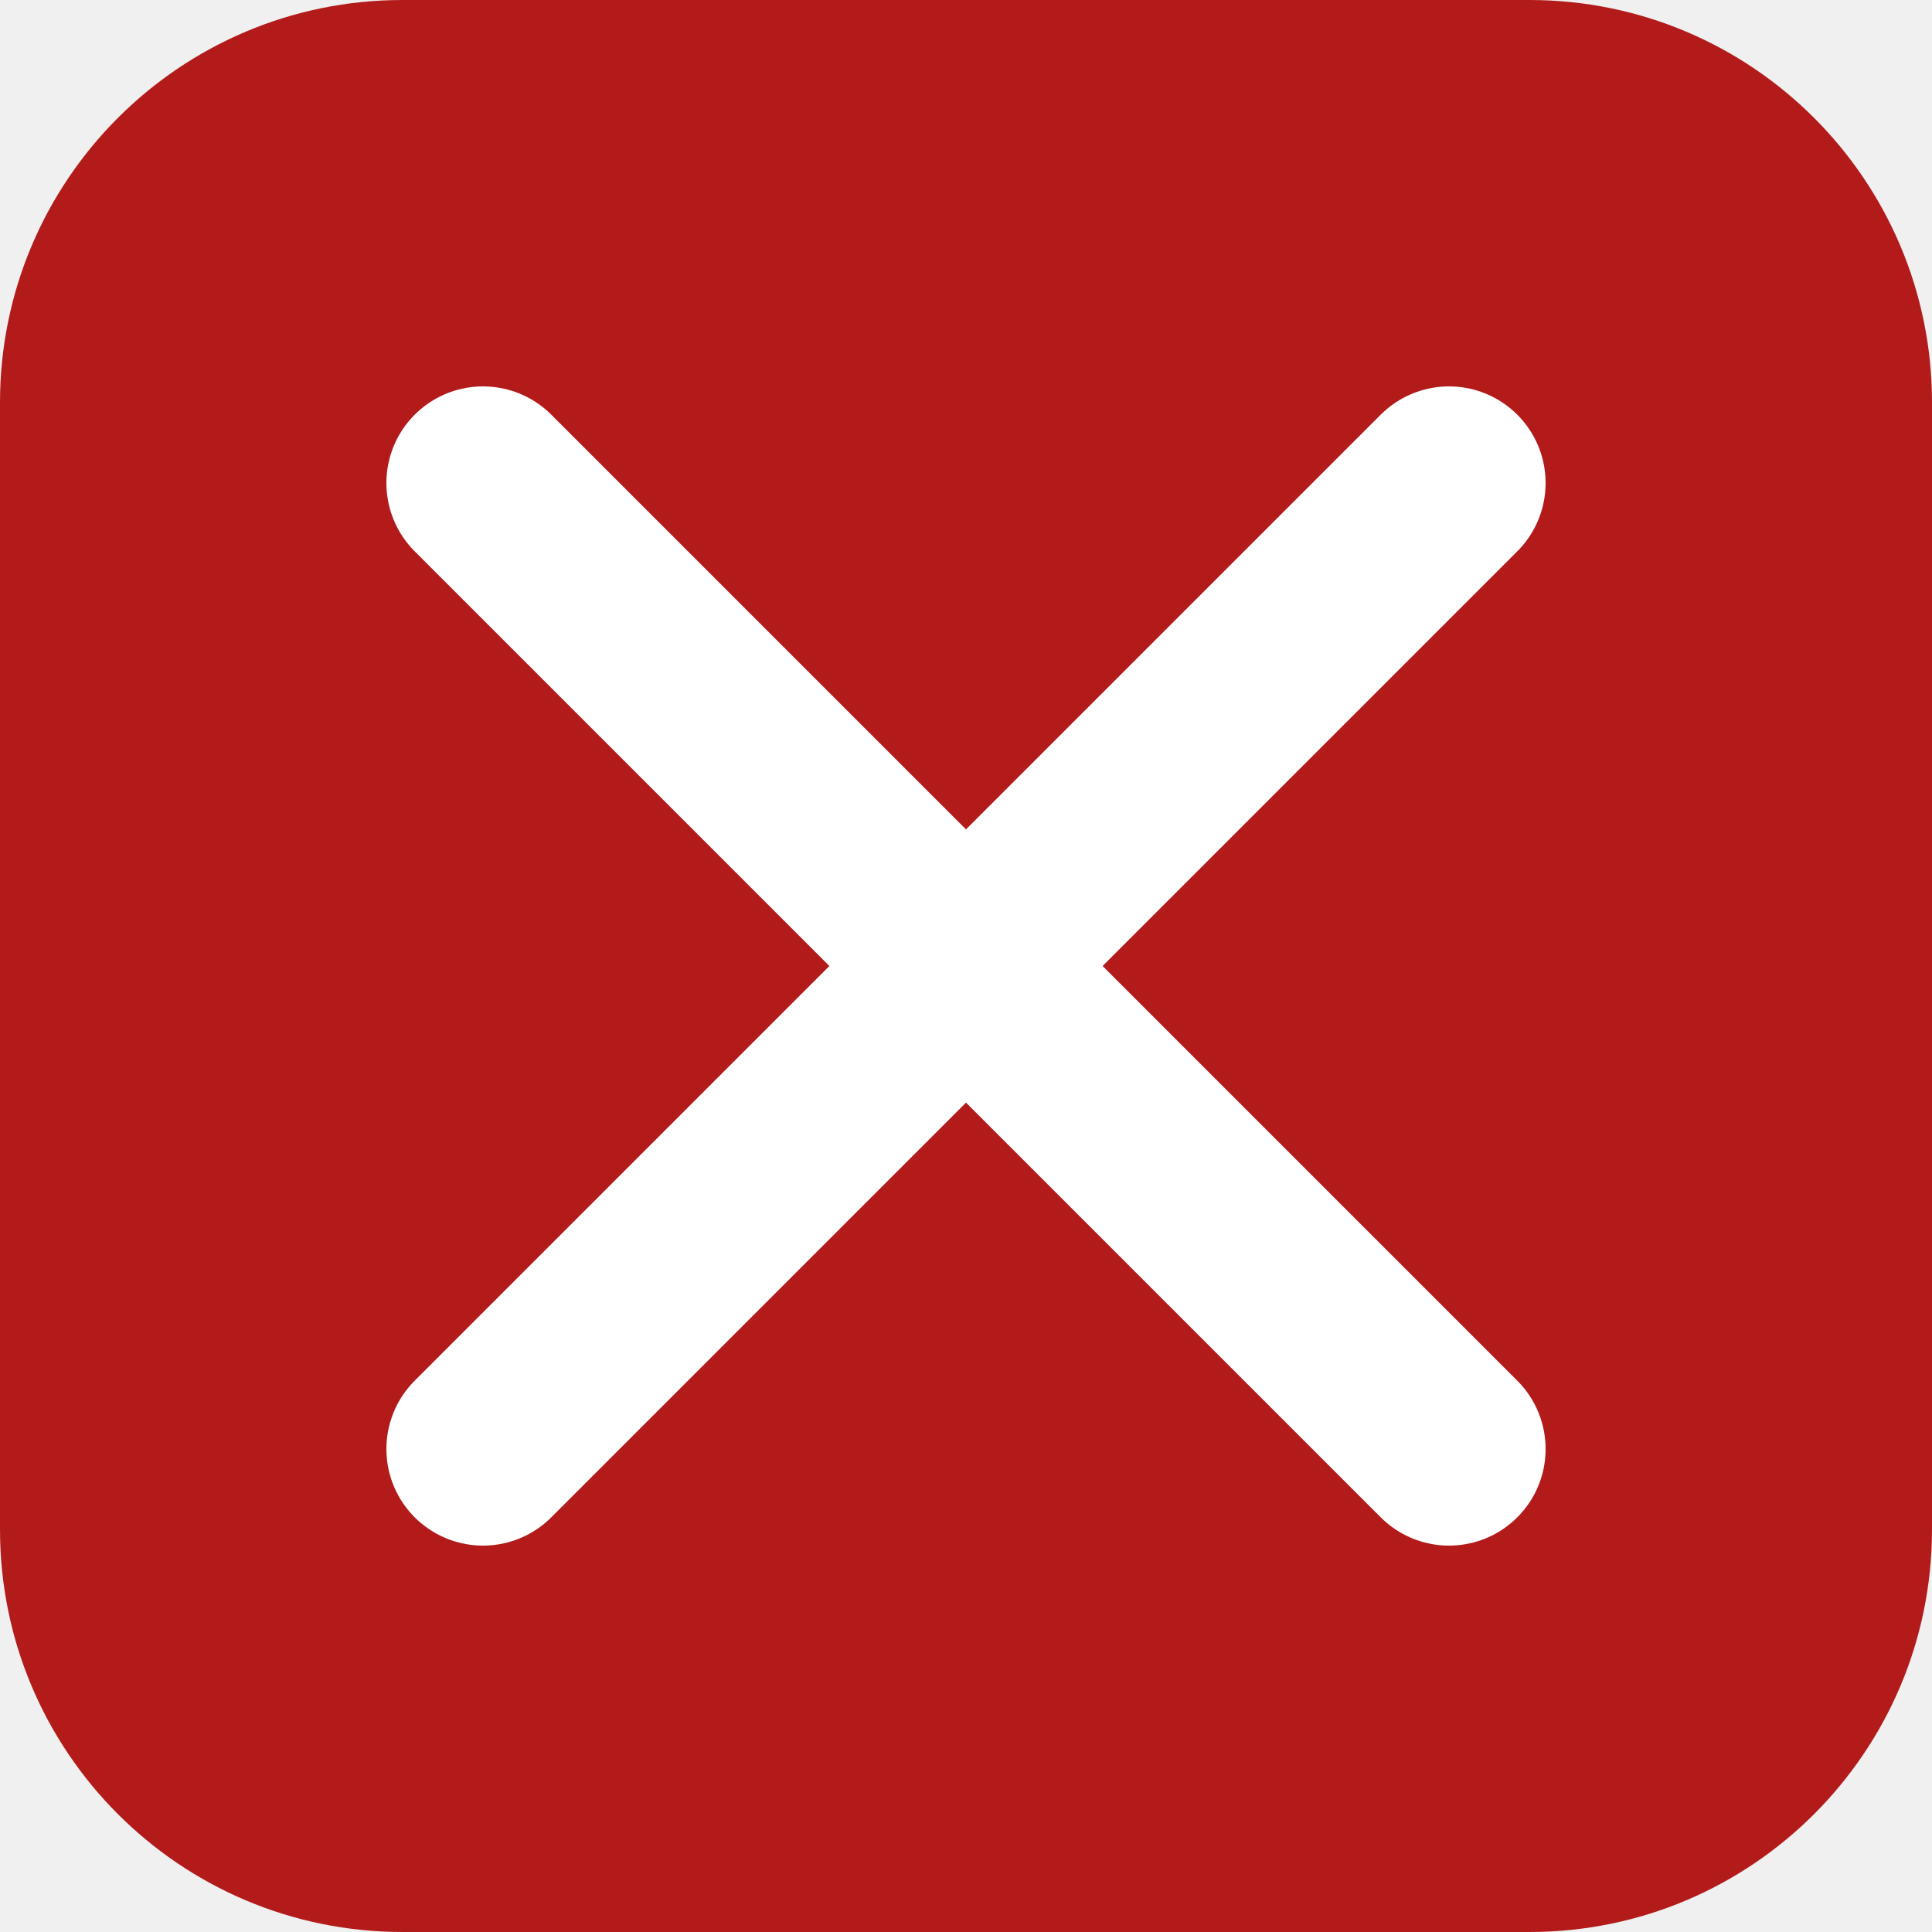
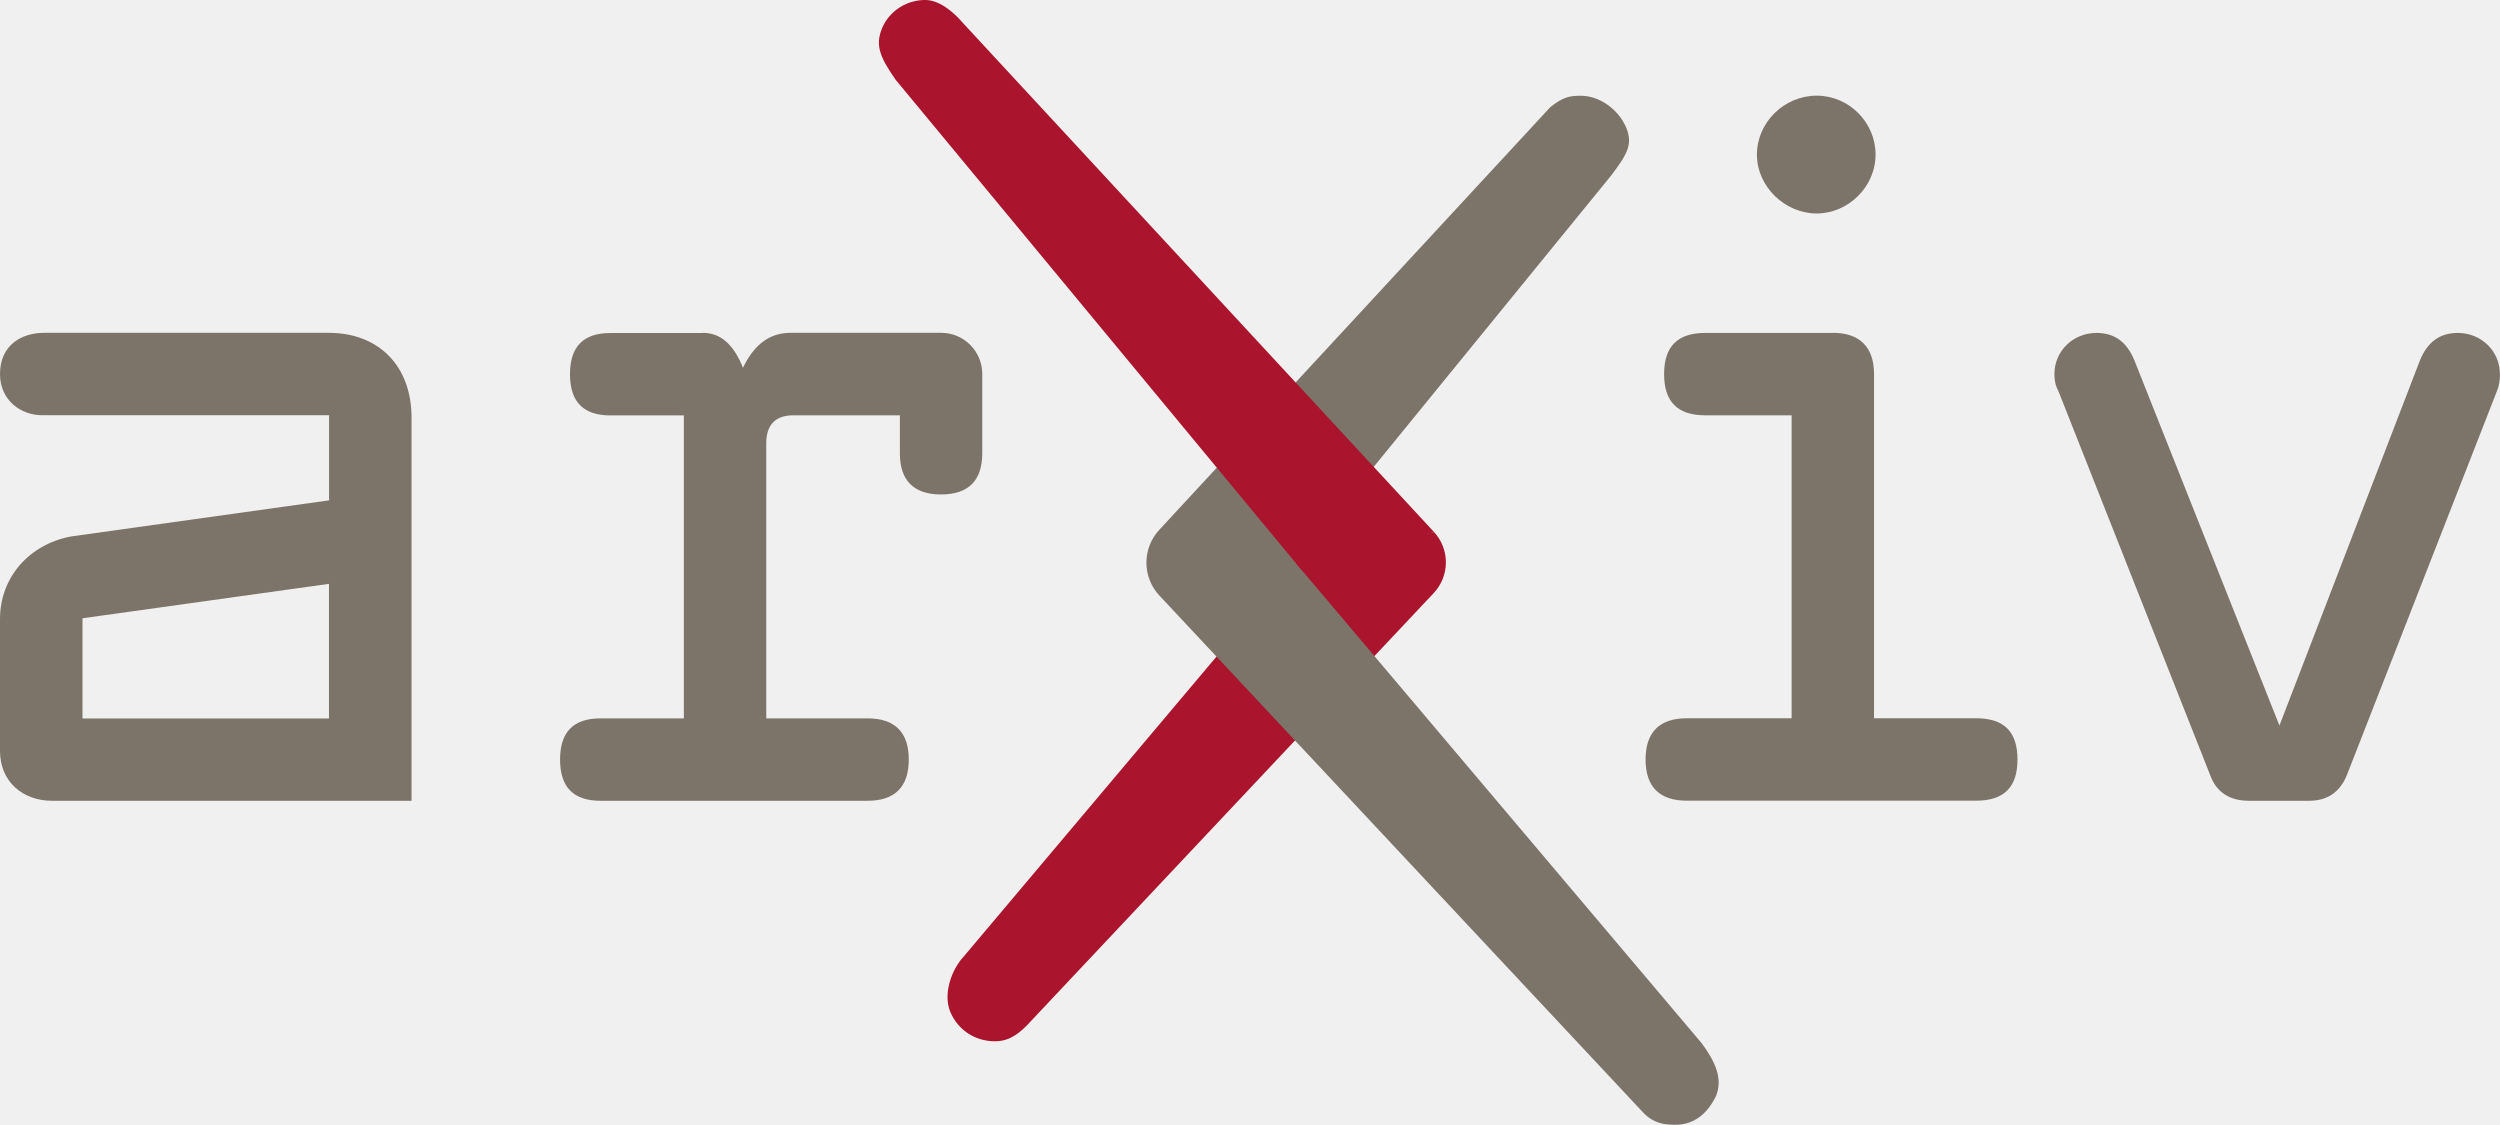
- <svg xmlns="http://www.w3.org/2000/svg" viewBox="0 0 24 24" width="1em" height="1em">
-   <rect width="24" height="24" rx="5" fill="#b31b1b" />
-   <path d="M6 6l12 12M18 6L6 18" stroke="#fff" stroke-width="2.4" stroke-linecap="round" />
+ <svg xmlns="http://www.w3.org/2000/svg" id="a" data-name="Primary logo" viewBox="0 0 246.98 111.12">
+   <path d="M69.41,32.88c1.86,0,3.1,1.24,3.99,3.45,1.06-2.21,2.57-3.45,4.69-3.45h14.88c2.3,0,4.07,1.86,4.07,4.07v7.83c0,2.66-1.33,4.07-4.07,4.07s-4.07-1.42-4.07-4.07v-3.75h-10.54c-1.77,0-2.66.97-2.66,2.75v27.19h10.01c2.66,0,4.07,1.33,4.07,4.07s-1.42,4.07-4.07,4.07h-26.39c-2.66,0-3.99-1.33-3.99-4.07s1.33-4.07,3.99-4.07h8.24v-29.93h-7.26c-2.66,0-3.99-1.33-3.99-4.07s1.33-4.07,3.99-4.07h9.12Z" fill="#7c7469" />
+   <path d="M181.07,32.88c2.66,0,4.07,1.42,4.07,4.07v34.01h10.1c2.75,0,4.07,1.33,4.07,4.07s-1.33,4.07-4.07,4.07h-28.6c-2.66,0-4.07-1.33-4.07-4.07s1.42-4.07,4.07-4.07h10.36v-29.93h-8.53c-2.74,0-4.07-1.33-4.07-4.07s1.33-4.07,4.07-4.07h12.61ZM185.29,15.27c0,3.19-2.71,5.82-5.82,5.82s-5.9-2.63-5.9-5.82,2.71-5.82,5.9-5.82,5.82,2.63,5.82,5.82Z" fill="#7c7469" />
+   <path d="M246.98,36.96c0,.53-.09,1.15-.27,1.59l-14.88,38.08c-.71,1.68-1.95,2.48-3.72,2.48h-5.93c-1.86,0-3.19-.8-3.81-2.48l-15.05-38.08c-.27-.44-.36-1.06-.36-1.59,0-2.3,1.86-4.07,4.16-4.07,1.86,0,3.01.97,3.72,2.66l14.35,36.13,13.9-36.13c.71-1.68,1.86-2.66,3.72-2.66,2.3,0,4.16,1.77,4.16,4.07Z" fill="#7c7469" />
+   <path d="M127.98,55.61l-32.74,38.85c-1.29,1.37-2.08,3.78-1.36,5.5.75,1.8,2.46,2.91,4.4,2.91,1.09,0,1.99-.38,3.16-1.56l40.19-42.71c1.6-1.69,1.62-4.33.04-6.04l-13.68,3.05Z" fill="#aa142d" />
+   <path d="M127.98,55.61l31.19-38.27c1.49-1.99,2.2-3.03,1.49-4.72-.74-1.77-2.59-3.16-4.48-3.16h0c-1.06,0-1.72.09-3.01,1.11l-38.63,41.76c-1.72,1.84-1.71,4.7.02,6.53l47.79,51.07c1.02,1.05,2.05,1.19,3.14,1.19,1.93,0,3.19-1.14,4.03-2.82.72-1.73-.08-3.44-1.4-5.23l-40.12-47.46" fill="#7c7469" />
+   <path d="M141.67,52.56L95,2.13S93.29.04,91.48,0s-3.6,1.02-4.34,2.79c-.7,1.69-.2,2.88,1.35,5.1l40.09,48.42" fill="#aa142d" />
+   <path d="M32.45,32.88c5.02,0,8.21,3.31,8.21,8.4v37.83H5.14c-2.88,0-5.14-1.87-5.14-4.93v-13.03c0-4.07,2.83-7.35,7-8.15l25.51-3.57v-8.41H4.14c-2.05,0-4.14-1.45-4.14-4.07,0-2.87,2.14-4.07,4.36-4.07h28.09ZM32.5,70.97v-13.29l-24.35,3.4v9.9h24.35Z" fill="#7c7469" />
</svg>
